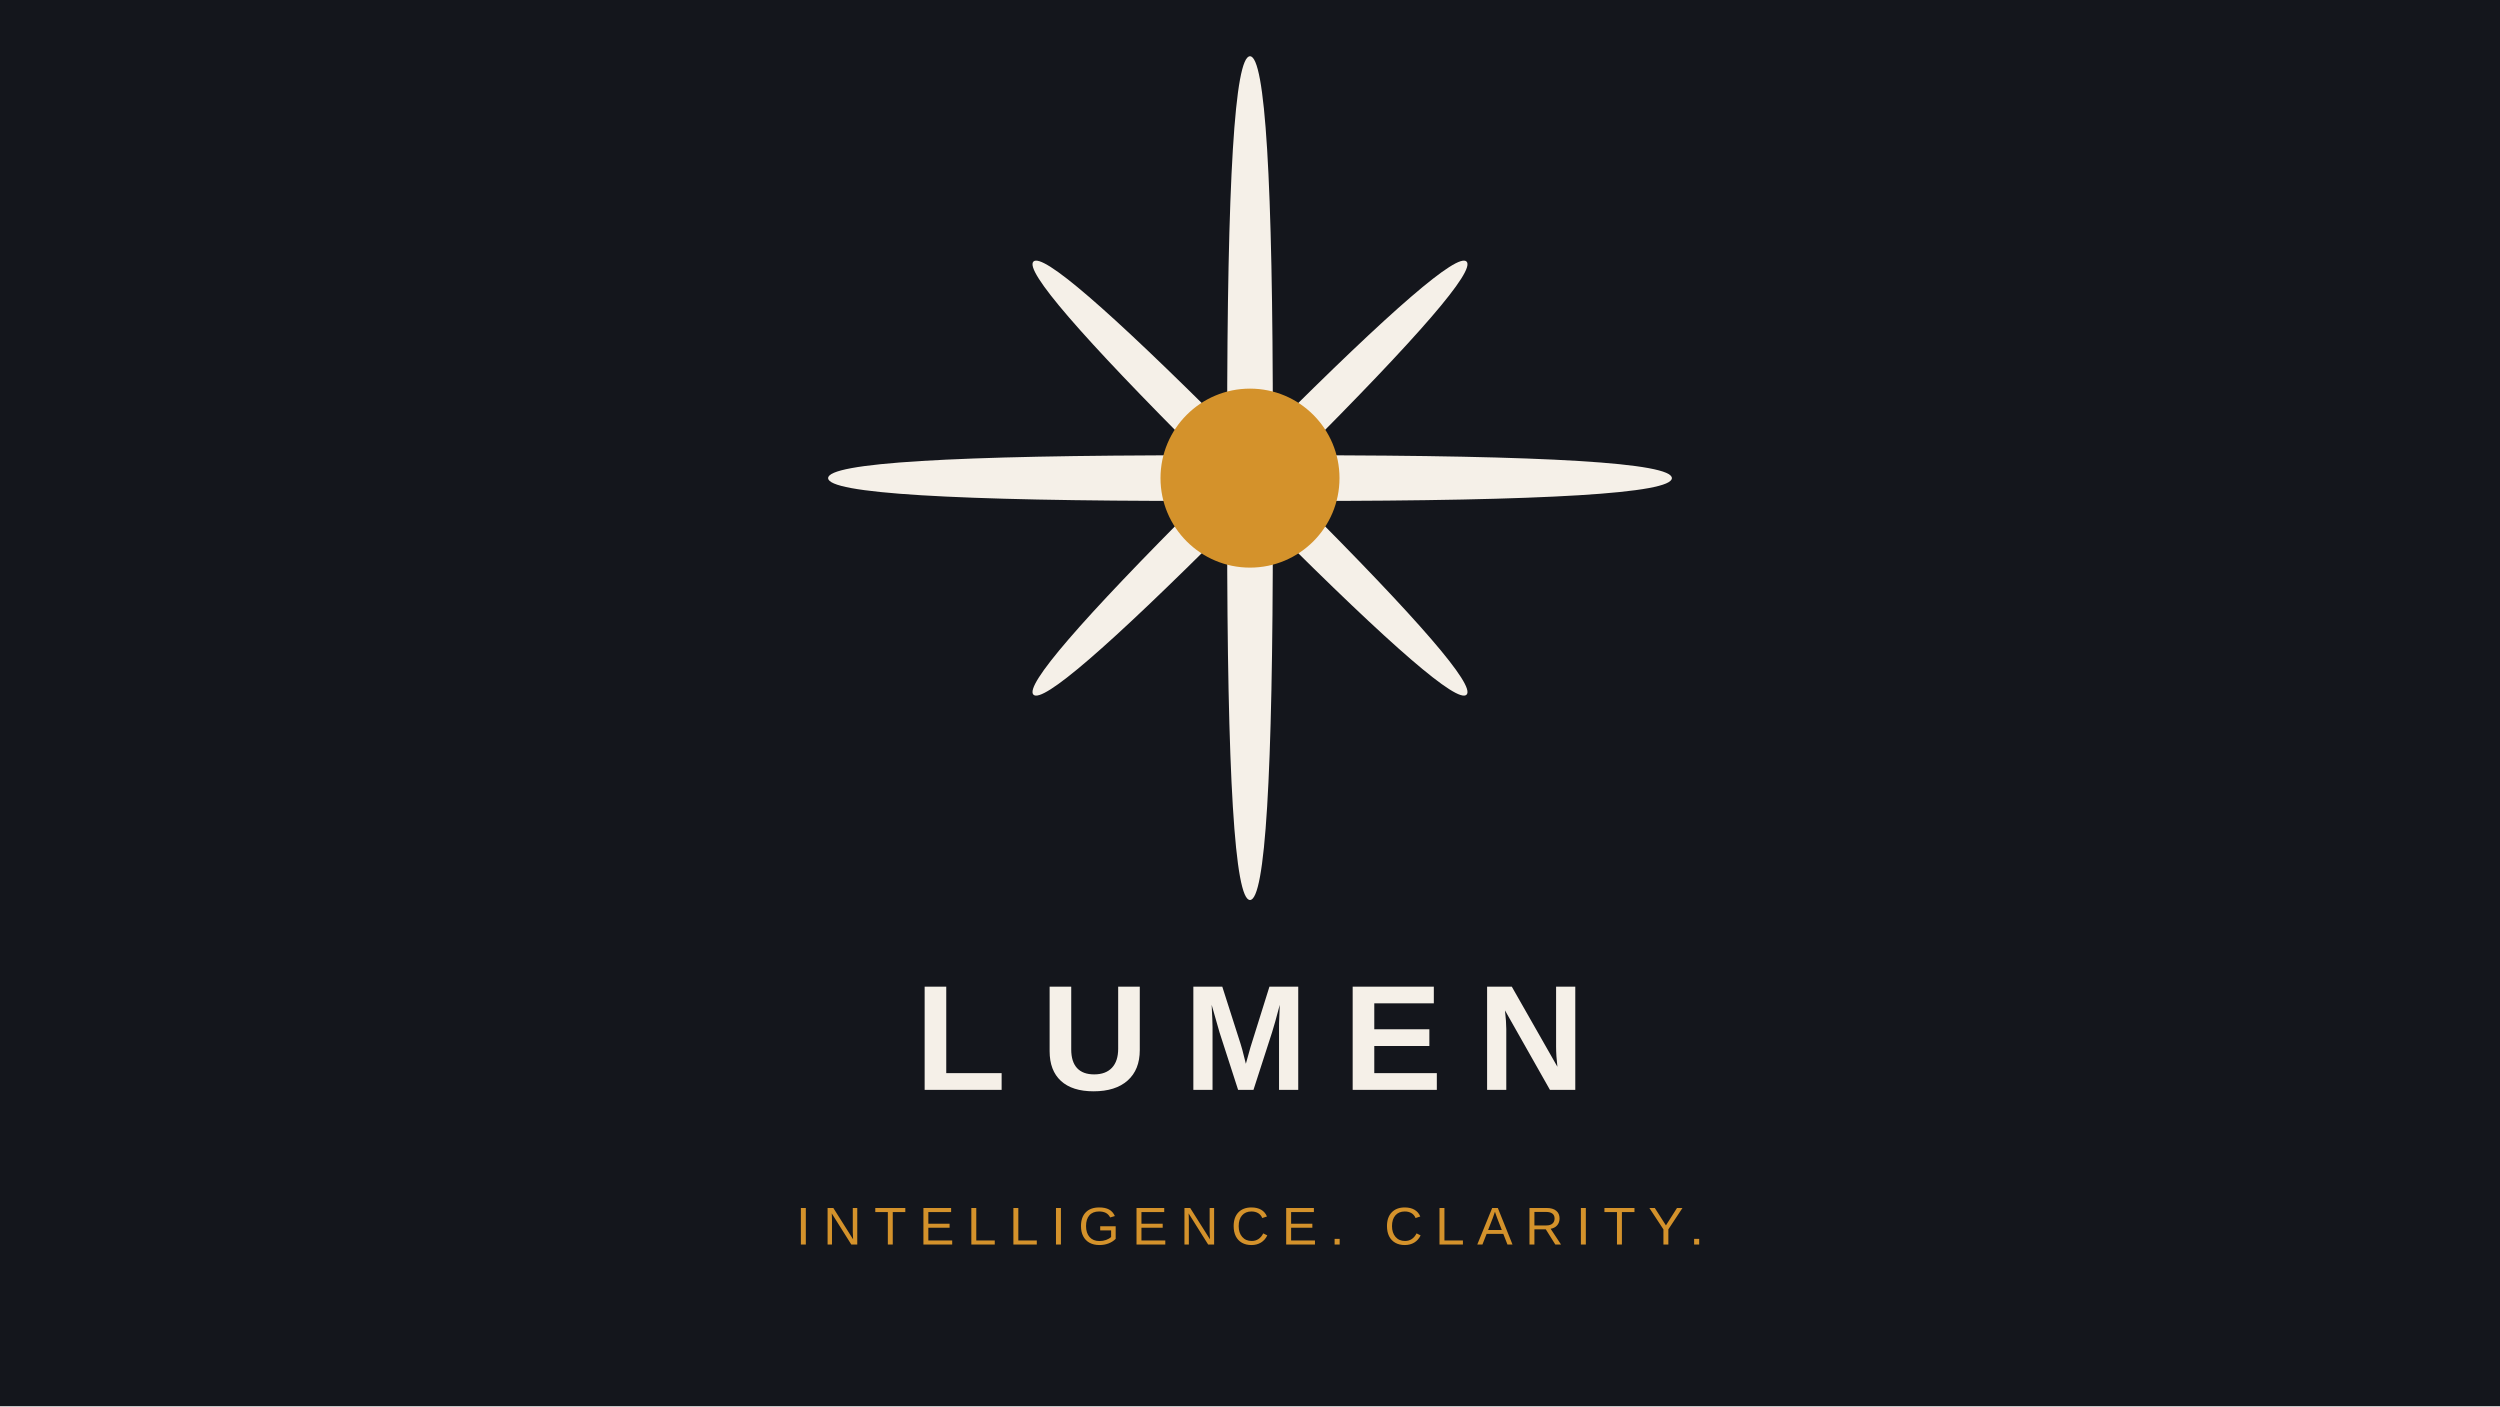
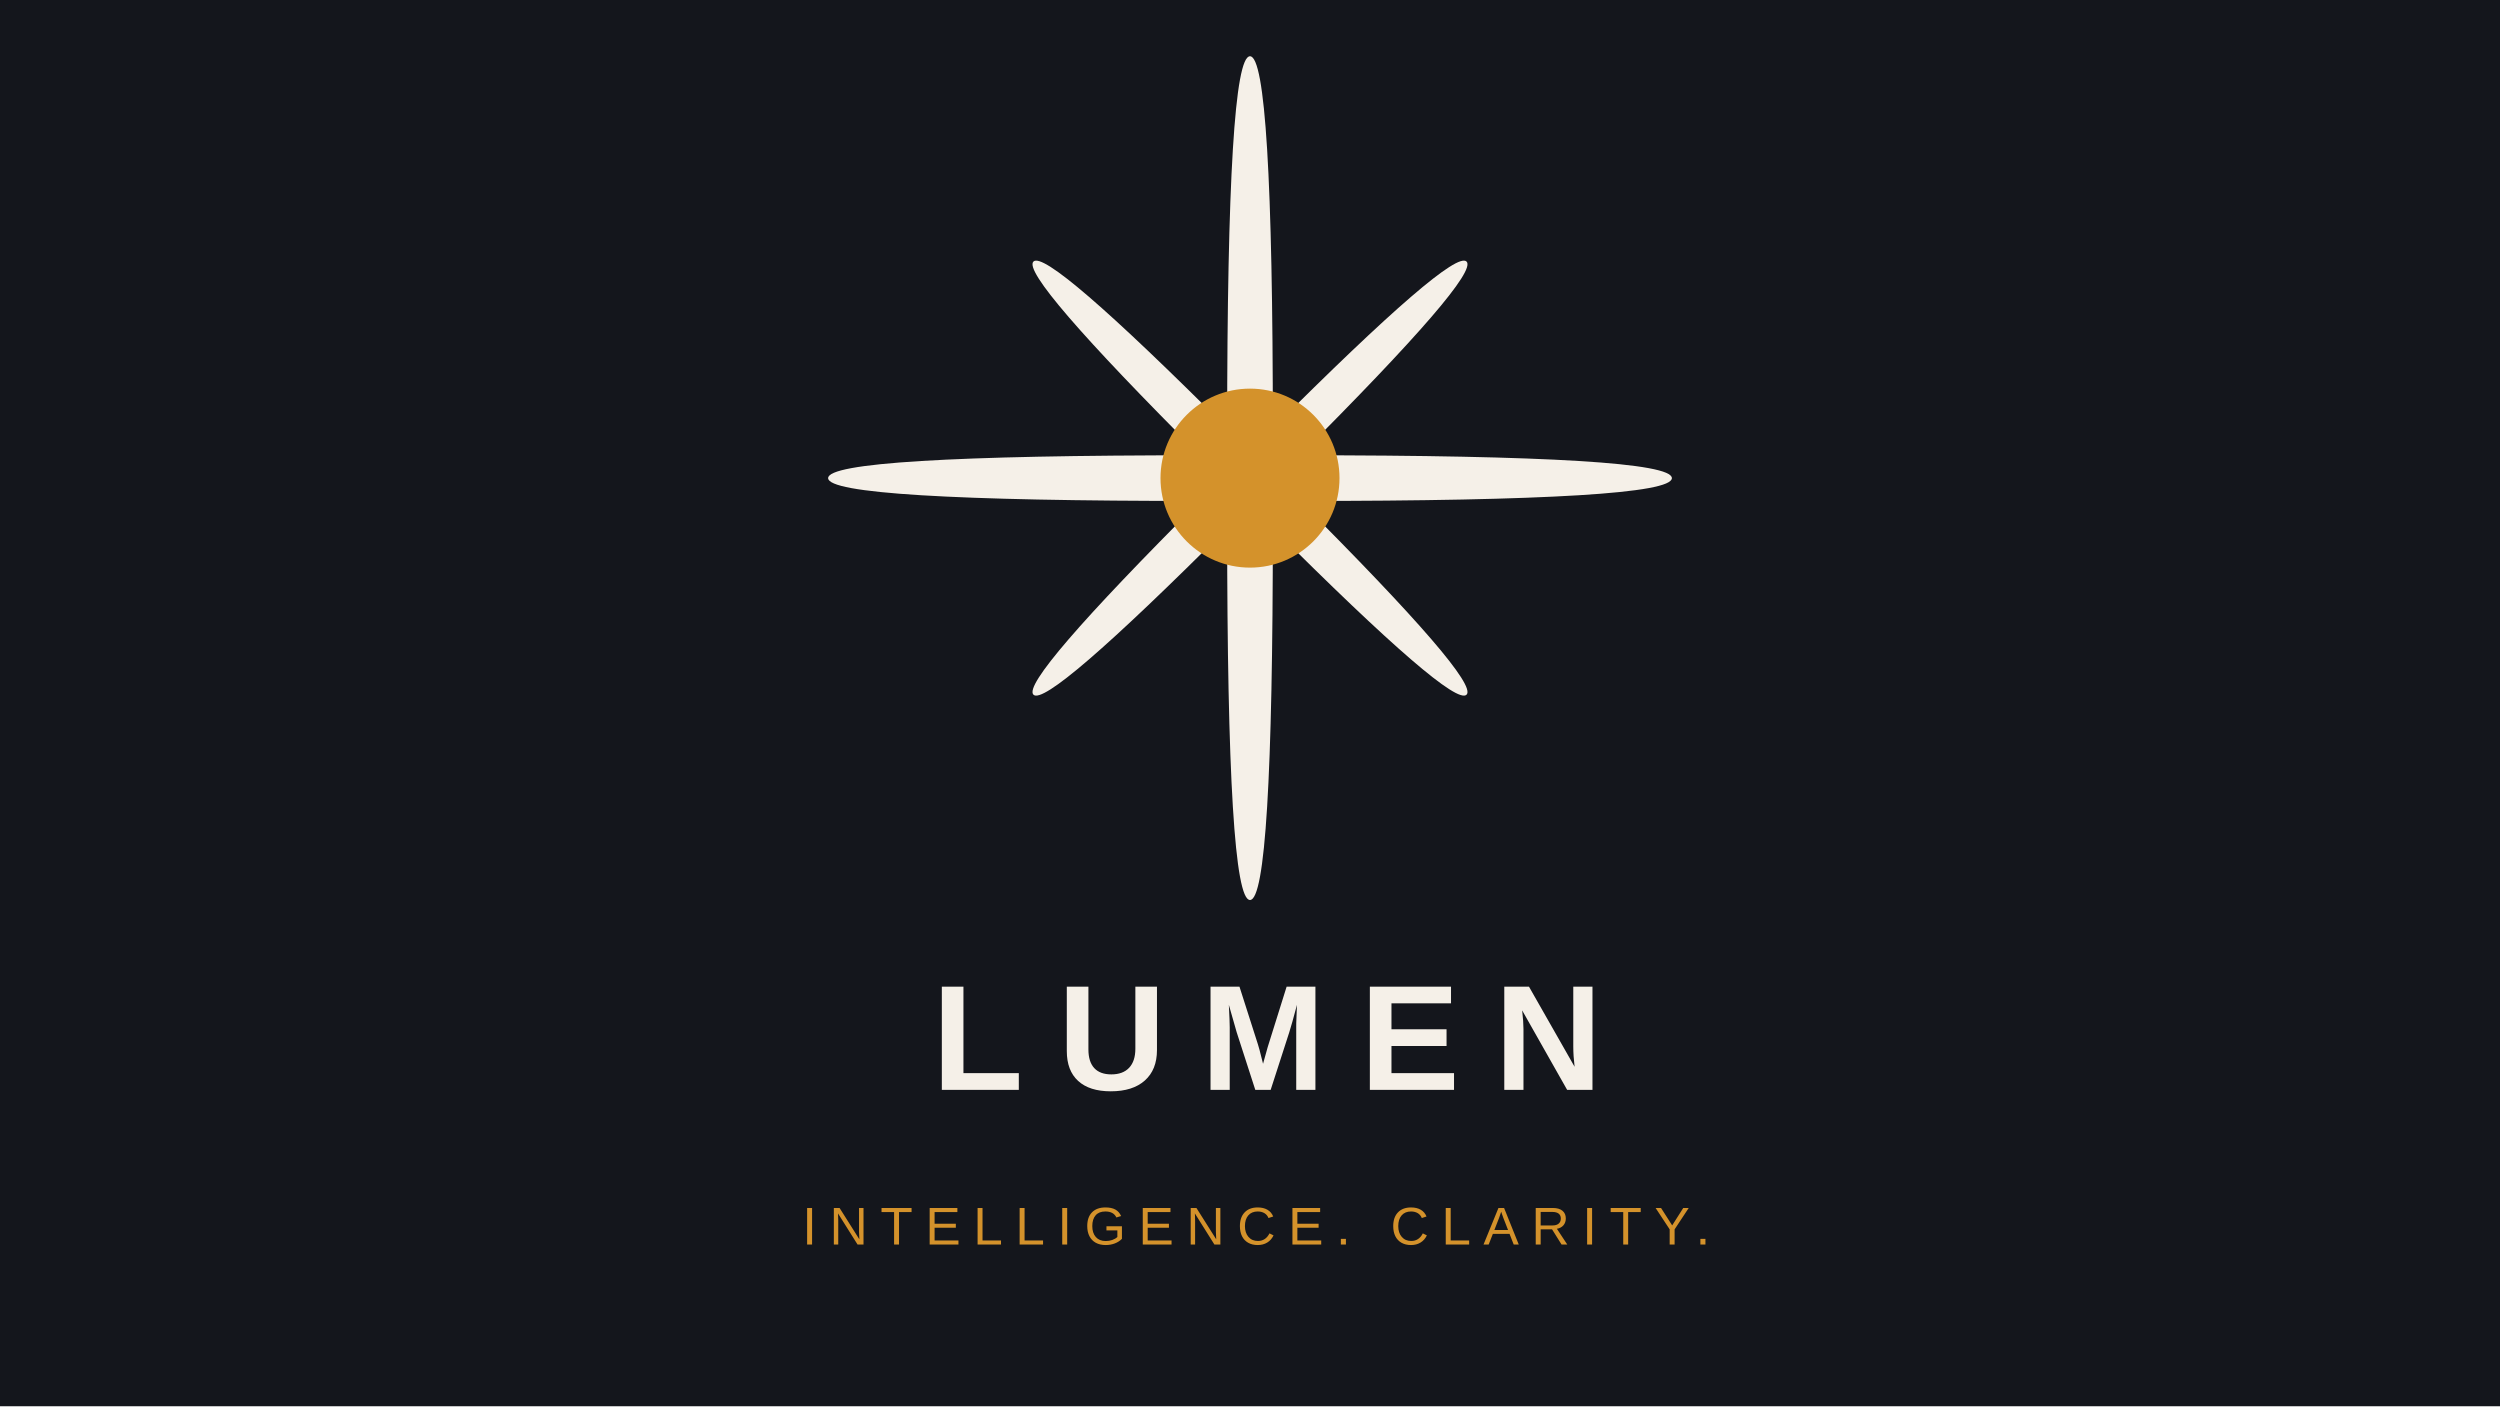
<svg xmlns="http://www.w3.org/2000/svg" viewBox="0 0 1600 900" width="1600" height="900" role="img" aria-label="Lumen - Intelligence. Clarity.">
  <rect width="1600" height="900" fill="#14161C" />
  <path d="M 800.00 36.00 Q 814.62 36.00 814.62 274.50 L 785.38 274.50 Q 785.38 36.00 800.00 36.00 Z" transform="rotate(0 800.0 306.0)" fill="#F5F0E8" />
  <path d="M 800.00 36.00 Q 814.62 36.00 814.62 274.50 L 785.38 274.50 Q 785.38 36.00 800.00 36.00 Z" transform="rotate(90 800.0 306.0)" fill="#F5F0E8" />
  <path d="M 800.00 36.00 Q 814.62 36.00 814.62 274.50 L 785.38 274.50 Q 785.38 36.00 800.00 36.00 Z" transform="rotate(180 800.0 306.0)" fill="#F5F0E8" />
  <path d="M 800.00 36.00 Q 814.62 36.00 814.62 274.50 L 785.38 274.50 Q 785.38 36.00 800.00 36.00 Z" transform="rotate(270 800.0 306.0)" fill="#F5F0E8" />
  <path d="M 800.00 109.99 Q 812.23 109.99 812.23 274.50 L 787.77 274.50 Q 787.77 109.99 800.00 109.99 Z" transform="rotate(45 800.0 306.0)" fill="#F5F0E8" />
  <path d="M 800.00 109.99 Q 812.23 109.99 812.23 274.50 L 787.77 274.50 Q 787.77 109.99 800.00 109.99 Z" transform="rotate(135 800.0 306.0)" fill="#F5F0E8" />
  <path d="M 800.00 109.99 Q 812.23 109.99 812.23 274.50 L 787.77 274.50 Q 787.77 109.99 800.00 109.99 Z" transform="rotate(225 800.0 306.0)" fill="#F5F0E8" />
  <path d="M 800.00 109.99 Q 812.23 109.99 812.23 274.50 L 787.77 274.50 Q 787.77 109.99 800.00 109.99 Z" transform="rotate(315 800.0 306.0)" fill="#F5F0E8" />
  <circle cx="800.0" cy="306.0" r="57.28" fill="#D4922B" />
-   <text x="800.0" y="697.5" text-anchor="middle" font-family="Arial, Helvetica, sans-serif" font-weight="700" font-size="96" letter-spacing="22" fill="#F5F0E8">LUMEN</text>
-   <text x="800.0" y="796.5" text-anchor="middle" font-family="Arial, Helvetica, sans-serif" font-weight="400" font-size="34" letter-spacing="8" fill="#D4922B">INTELLIGENCE. CLARITY.</text>
+   <text x="811.0" y="697.5" text-anchor="middle" font-family="Arial, Helvetica, sans-serif" font-weight="700" font-size="96" letter-spacing="22" fill="#F5F0E8">LUMEN</text>
+   <text x="804.0" y="796.5" text-anchor="middle" font-family="Arial, Helvetica, sans-serif" font-weight="400" font-size="34" letter-spacing="8" fill="#D4922B">INTELLIGENCE. CLARITY.</text>
</svg>
